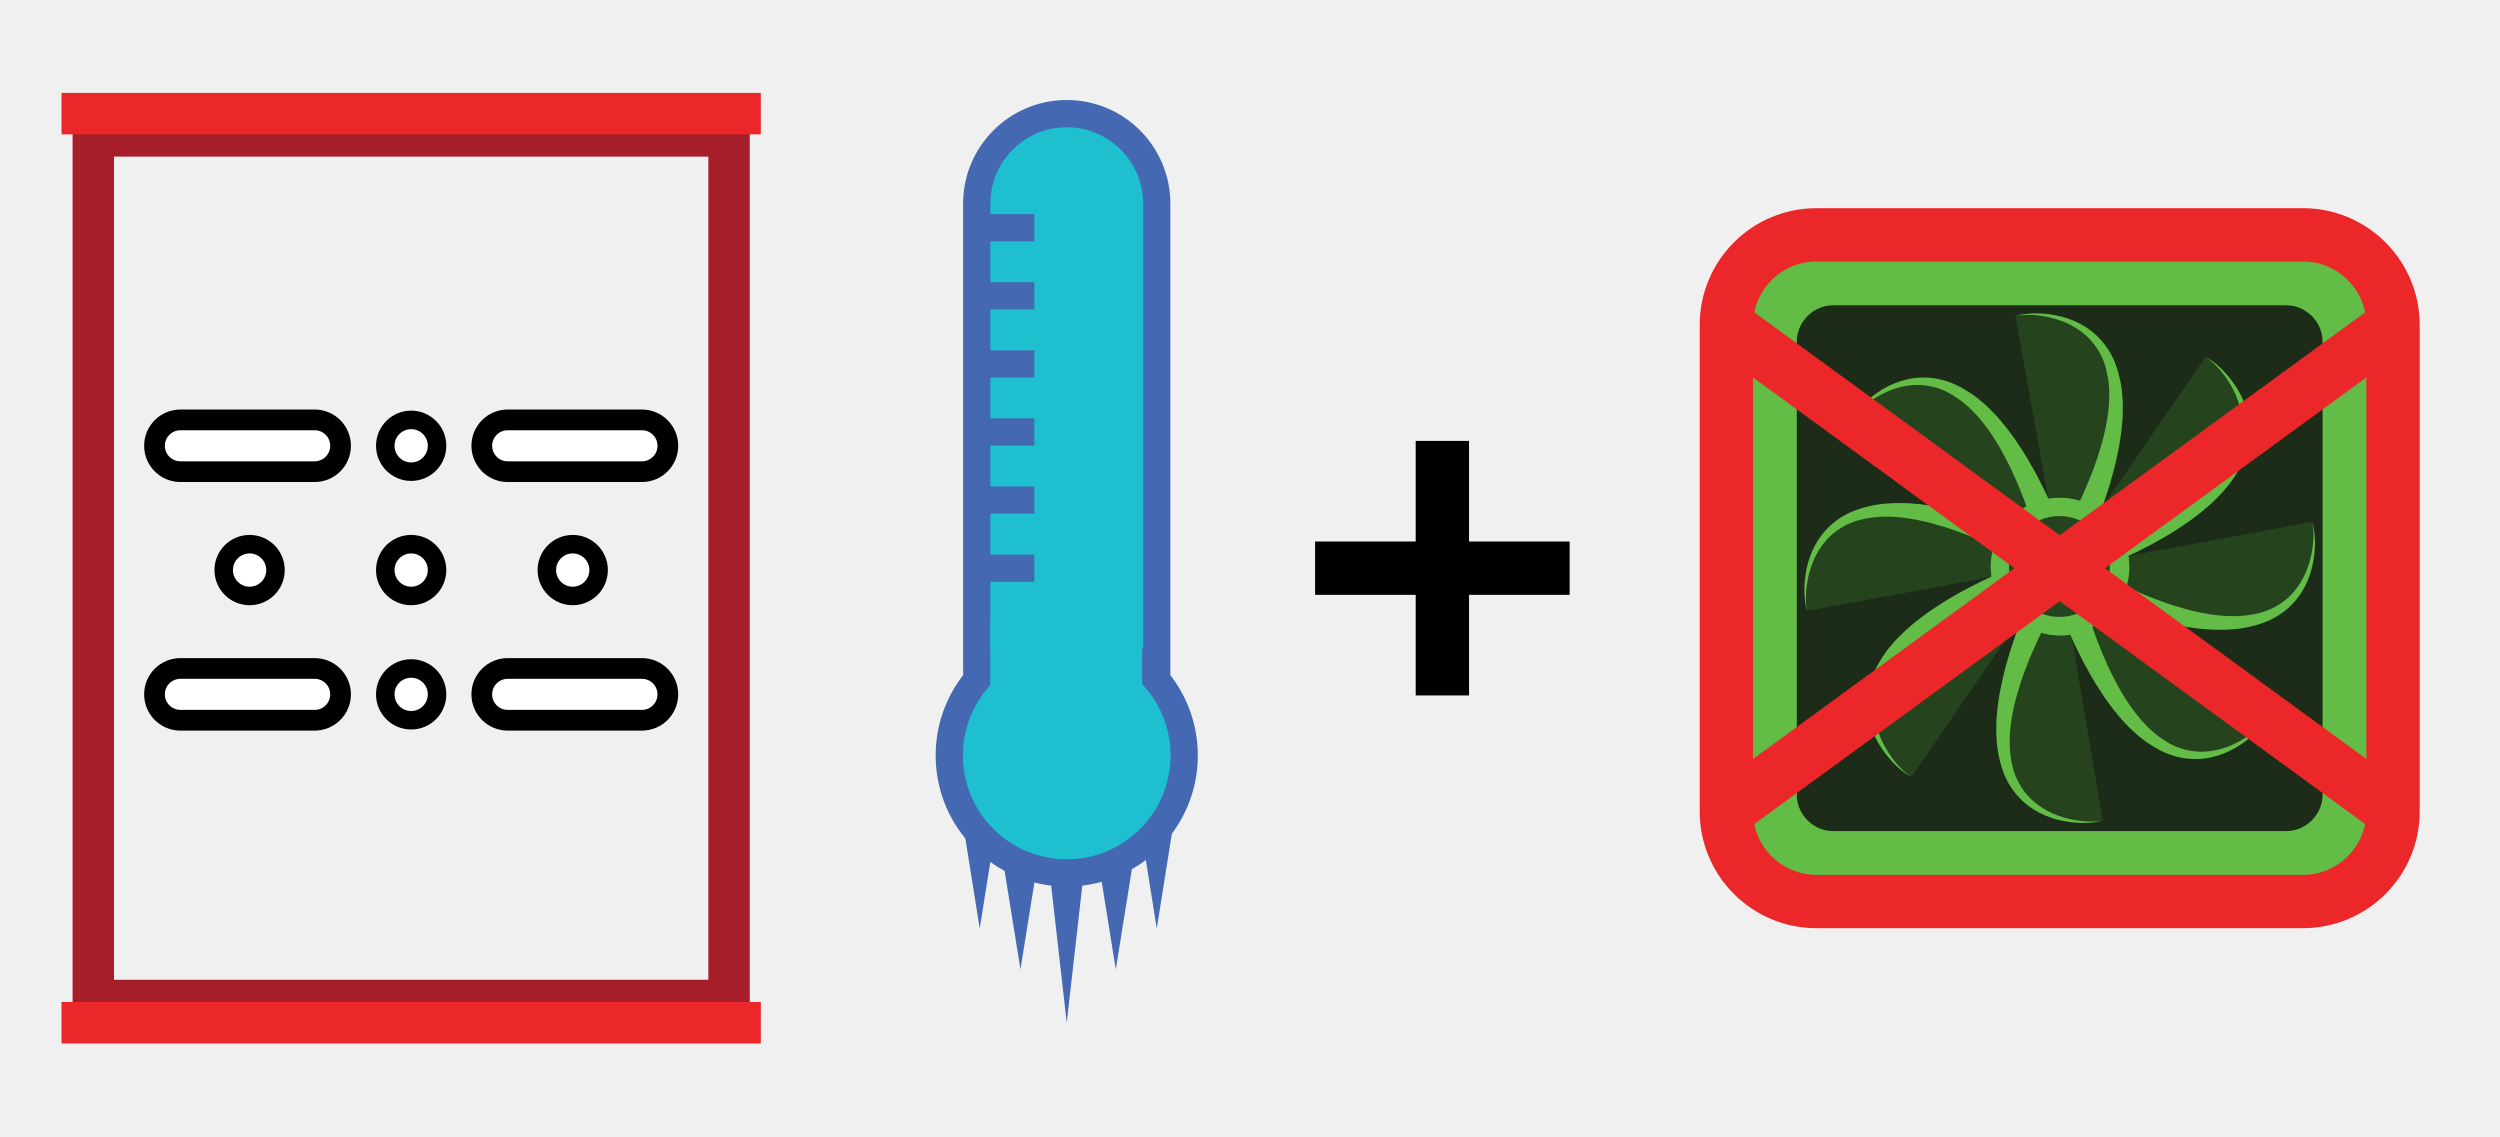
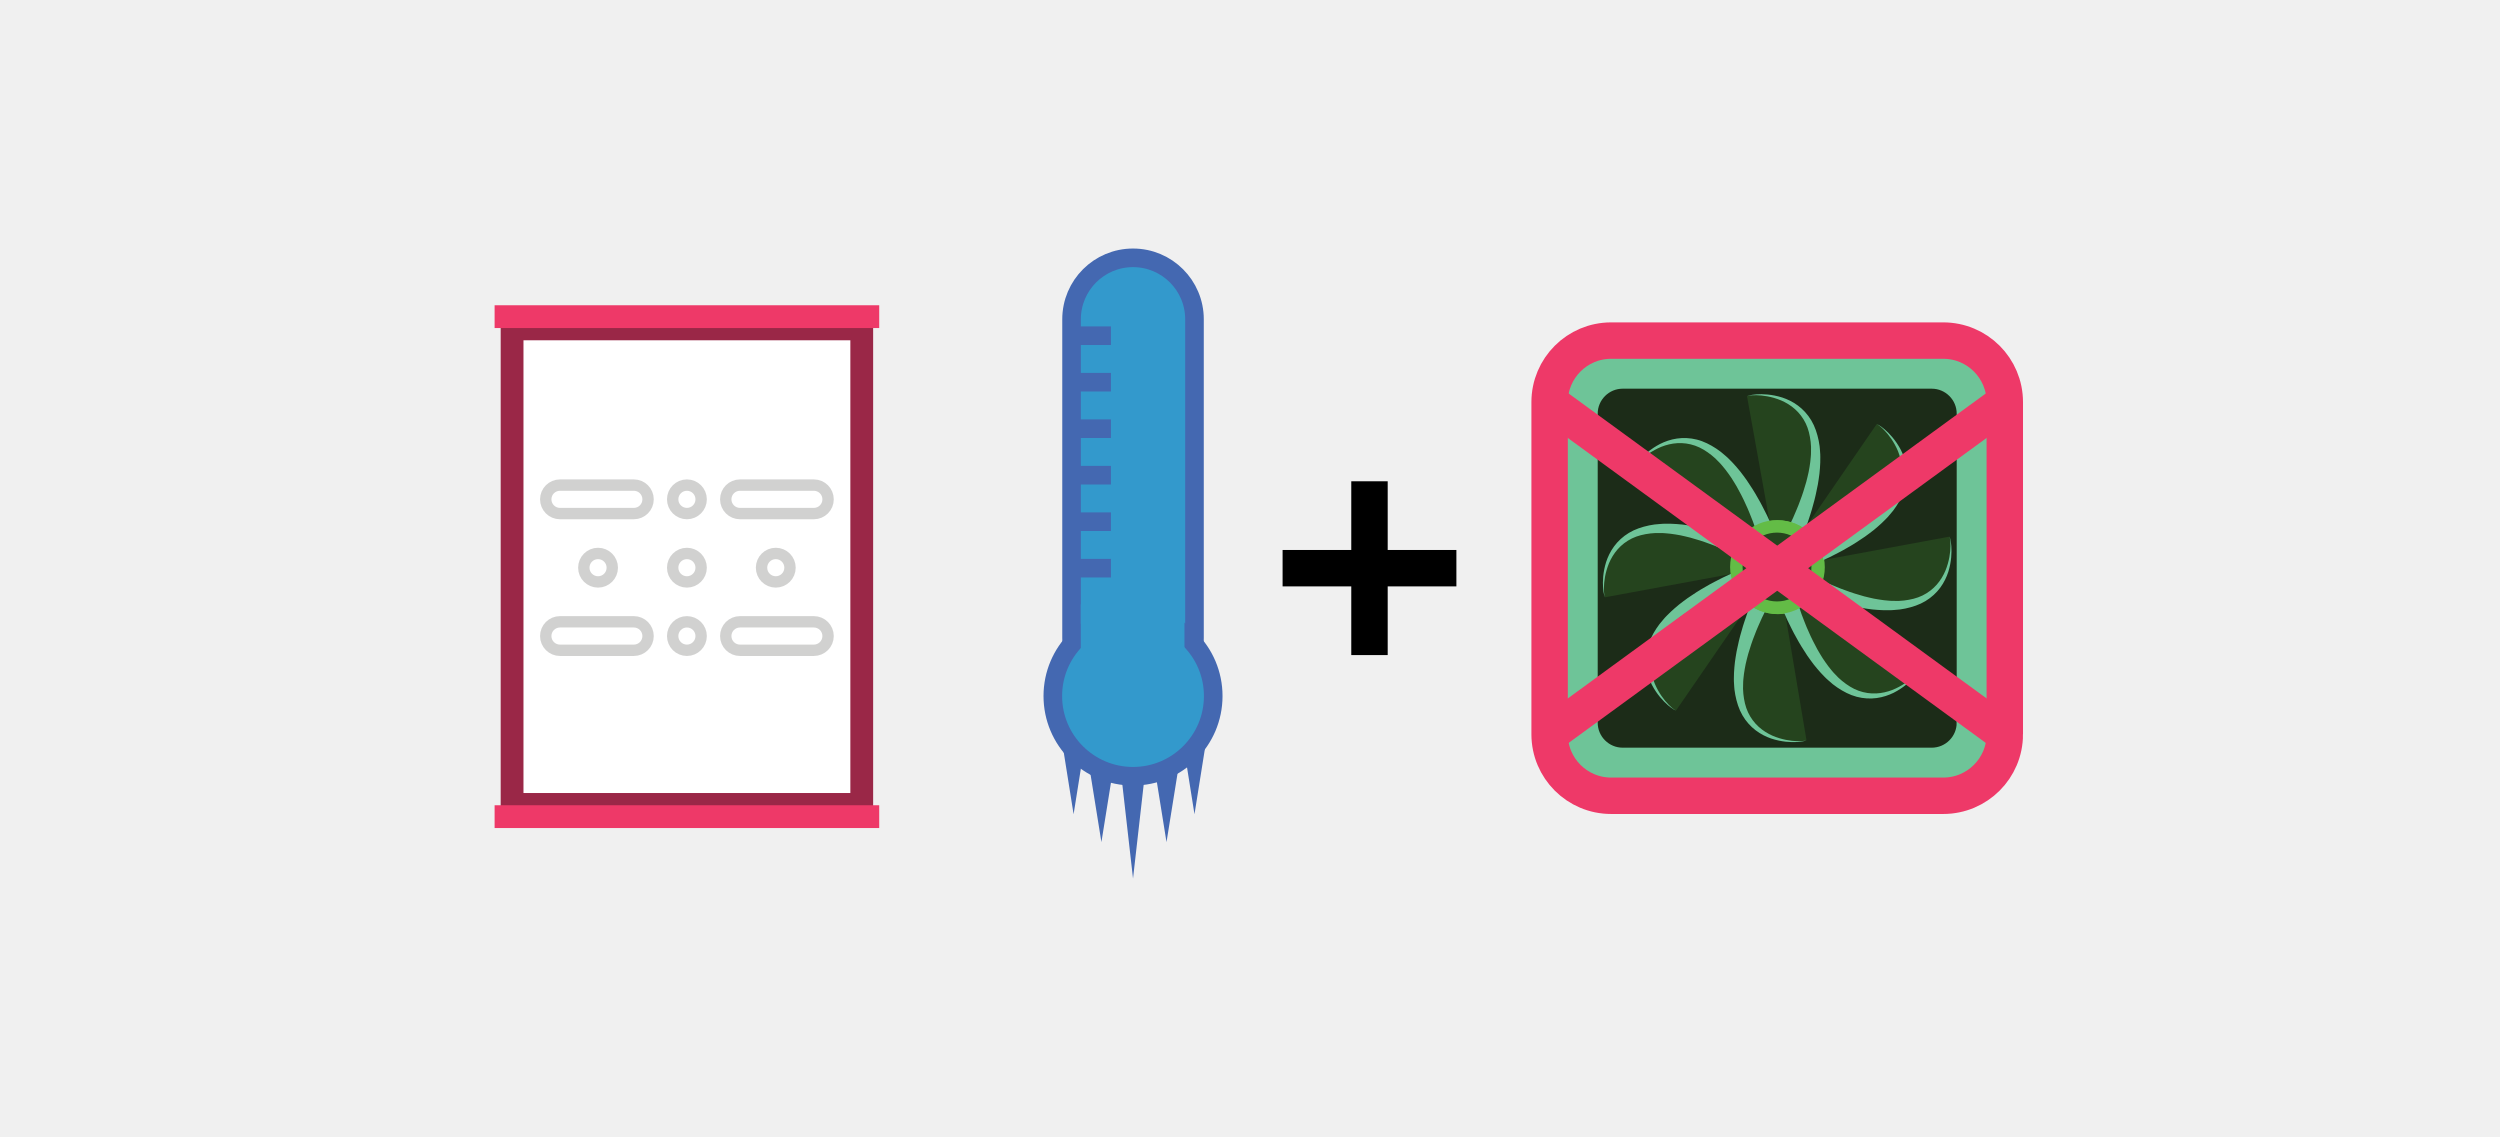
<svg xmlns="http://www.w3.org/2000/svg" version="1.1" id="Layer_1" x="0px" y="0px" width="550px" height="250px" viewBox="0 0 550 250" enable-background="new 0 0 550 250" xml:space="preserve">
  <g>
    <g>
+       <rect x="112.658" y="72.355" fill="#FFFFFF" stroke="#9A2747" stroke-width="5.013" stroke-miterlimit="10" width="76.926" height="104.617" />
+       <line fill="none" stroke="#EE3968" stroke-width="5.013" stroke-miterlimit="10" x1="108.813" y1="69.664" x2="193.428" y2="69.664" />
+       <line fill="none" stroke="#EE3968" stroke-width="5.013" stroke-miterlimit="10" x1="108.813" y1="179.663" x2="193.428" y2="179.663" />
+     </g>
+     <g>
+       <path fill="none" d="M176.299,131.776" />
+     </g>
+     <g>
+       <path fill="none" d="M128.228,131.776" />
+     </g>
+     <g>
+       <path fill="none" d="M141.22,139.931" />
+     </g>
+     <g>
+       <path fill="none" d="M161.021,139.931" />
+     </g>
+     <g>
      <g>
-         <rect x="20.526" y="29.894" fill="none" stroke="#A61E2A" stroke-width="9.114" stroke-miterlimit="10" width="139.866" height="190.212" />
-         <line fill="none" stroke="#EB272A" stroke-width="9.114" stroke-miterlimit="10" x1="13.534" y1="25" x2="167.379" y2="25" />
-         <line fill="none" stroke="#EB272A" stroke-width="9.114" stroke-miterlimit="10" x1="13.534" y1="225" x2="167.379" y2="225" />
+         <g>
+           <path fill="none" stroke="#D1D1D0" stroke-width="2.5" stroke-miterlimit="10" d="M141.221,109.853" />
+         </g>
+         <g>
+           <path fill="none" stroke="#D1D1D0" stroke-width="2.5" stroke-miterlimit="10" d="M161.021,109.853" />
+         </g>
+         <path fill="none" stroke="#D1D1D0" stroke-width="2.5" stroke-miterlimit="10" d="M142.577,109.853     c0,1.73-1.403,3.133-3.133,3.133h-16.248c-1.73,0-3.133-1.402-3.133-3.133l0,0c0-1.73,1.402-3.133,3.133-3.133h16.248     C141.174,106.72,142.577,108.122,142.577,109.853L142.577,109.853z" />
+         <path fill="none" stroke="#D1D1D0" stroke-width="2.5" stroke-miterlimit="10" d="M182.179,109.853     c0,1.73-1.402,3.133-3.133,3.133h-16.247c-1.731,0-3.134-1.402-3.134-3.133l0,0c0-1.73,1.402-3.133,3.134-3.133h16.247     C180.776,106.72,182.179,108.122,182.179,109.853L182.179,109.853z" />
+         <circle fill="none" stroke="#D1D1D0" stroke-width="2.5" stroke-miterlimit="10" cx="151.121" cy="109.853" r="3.133" />
      </g>
      <g>
-         <path fill="none" d="M136.236,137.933" />
+         <circle fill="none" stroke="#D1D1D0" stroke-width="2.5" stroke-miterlimit="10" cx="131.57" cy="124.892" r="3.133" />
+         <circle fill="none" stroke="#D1D1D0" stroke-width="2.5" stroke-miterlimit="10" cx="170.67" cy="124.892" r="3.133" />
+         <circle fill="none" stroke="#D1D1D0" stroke-width="2.5" stroke-miterlimit="10" cx="151.12" cy="124.892" r="3.133" />
      </g>
-       <g>
-         <path fill="none" d="M48.834,137.933" />
-       </g>
+       <path fill="none" stroke="#D1D1D0" stroke-width="2.5" stroke-miterlimit="10" d="M142.576,139.931    c0,1.729-1.403,3.133-3.133,3.133h-16.248c-1.73,0-3.133-1.404-3.133-3.133l0,0c0-1.73,1.402-3.133,3.133-3.133h16.248    C141.173,136.798,142.576,138.2,142.576,139.931L142.576,139.931z" />
+       <path fill="none" stroke="#D1D1D0" stroke-width="2.5" stroke-miterlimit="10" d="M182.178,139.931    c0,1.729-1.402,3.133-3.133,3.133h-16.247c-1.731,0-3.134-1.404-3.134-3.133l0,0c0-1.73,1.402-3.133,3.134-3.133h16.247    C180.775,136.798,182.178,138.2,182.178,139.931L182.178,139.931z" />
+       <circle fill="none" stroke="#D1D1D0" stroke-width="2.5" stroke-miterlimit="10" cx="151.12" cy="139.931" r="3.133" />
+     </g>
+   </g>
+   <g>
+     <path fill="#3399CC" stroke="#4468B1" stroke-width="4.092" stroke-miterlimit="10" d="M249.265,153.895   c-7.467,0-13.521-6.053-13.521-13.521V70.245c0-7.468,6.055-13.522,13.521-13.522l0,0c7.468,0,13.522,6.055,13.522,13.522v70.128   C262.787,147.842,256.732,153.895,249.265,153.895L249.265,153.895z" />
+     <circle fill="#3399CC" stroke="#4468B1" stroke-width="4.092" stroke-miterlimit="10" cx="249.265" cy="153.129" r="17.645" />
+     <g>
+       <line fill="none" stroke="#4468B1" stroke-width="4.092" stroke-miterlimit="10" x1="235.743" y1="125" x2="244.406" y2="125" />
+       <line fill="none" stroke="#4468B1" stroke-width="4.092" stroke-miterlimit="10" x1="235.743" y1="114.771" x2="244.406" y2="114.771" />
+       <line fill="none" stroke="#4468B1" stroke-width="4.092" stroke-miterlimit="10" x1="235.743" y1="104.542" x2="244.406" y2="104.542" />
+       <line fill="none" stroke="#4468B1" stroke-width="4.092" stroke-miterlimit="10" x1="235.743" y1="94.313" x2="244.406" y2="94.313" />
+       <line fill="none" stroke="#4468B1" stroke-width="4.092" stroke-miterlimit="10" x1="235.743" y1="84.083" x2="244.406" y2="84.083" />
+       <line fill="none" stroke="#4468B1" stroke-width="4.092" stroke-miterlimit="10" x1="235.743" y1="73.856" x2="244.406" y2="73.856" />
+     </g>
+     <rect x="237.776" y="132.928" fill="#3399CC" width="22.809" height="11.537" />
+     <g>
+       <polygon fill="#4468B1" points="251.822,170.775 249.265,193.277 246.708,170.775   " />
+     </g>
+     <g>
+       <polygon fill="#4468B1" points="265.124,164.461 262.787,179.129 260.45,164.461   " />
+     </g>
+     <g>
+       <polygon fill="#4468B1" points="238.529,164.461 236.192,179.129 233.855,164.461   " />
+     </g>
+     <g>
+       <polygon fill="#4468B1" points="244.868,169.35 242.311,185.266 239.753,169.35   " />
+     </g>
+     <g>
+       <polygon fill="#4468B1" points="259.189,169.35 256.632,185.266 254.075,169.35   " />
+     </g>
+   </g>
+   <g>
+     <g>
+       <path fill="#1C2C18" stroke="#6EC498" stroke-width="7.866" d="M434.407,158.985c0,5.213-4.225,9.439-9.438,9.439H357    c-5.212,0-9.439-4.227-9.439-9.439V91.016c0-5.211,4.228-9.439,9.439-9.439h67.97c5.213,0,9.438,4.228,9.438,9.439V158.985z" />
      <g>
        <g>
-           <path fill="none" d="M72.458,98.072" />
+           <g>
+             <path fill="#25441E" d="M391.088,125.05c39.927,21.105,38.823-5.112,37.786-6.985" />
+             <path fill="#6EC498" d="M392.083,123.089c0,0,0.677,0.382,1.861,1.052c0.59,0.324,1.316,0.764,2.13,1.184       c0.816,0.426,1.738,0.907,2.743,1.431c1.03,0.484,2.144,1.028,3.334,1.566c1.203,0.494,2.46,1.077,3.799,1.534       c1.327,0.514,2.725,0.934,4.151,1.337c0.718,0.164,1.441,0.366,2.172,0.508c0.732,0.11,1.471,0.284,2.209,0.349       c0.738,0.063,1.483,0.169,2.217,0.148c0.367-0.001,0.738,0.021,1.103,0.002l1.086-0.088c1.43-0.173,2.828-0.496,4.058-1.1       c1.227-0.6,2.291-1.426,3.13-2.381c0.842-0.953,1.463-2.021,1.909-3.063c0.864-2.108,1.102-4.06,1.12-5.403       c0.018-0.676-0.035-1.207-0.09-1.564c-0.054-0.36-0.141-0.537-0.141-0.537s0.103,0.169,0.188,0.527       c0.087,0.354,0.188,0.885,0.23,1.569c0.1,1.361,0.044,3.355-0.664,5.646c-0.371,1.135-0.928,2.335-1.758,3.464       c-0.825,1.128-1.935,2.165-3.264,2.966c-1.33,0.806-2.866,1.311-4.442,1.644l-1.196,0.204c-0.401,0.057-0.805,0.07-1.209,0.107       c-0.813,0.091-1.618,0.051-2.432,0.052c-0.813-0.001-1.608-0.111-2.413-0.164c-0.799-0.082-1.58-0.226-2.366-0.336       c-1.548-0.29-3.071-0.607-4.506-1.02c-1.458-0.36-2.81-0.846-4.118-1.254c-1.288-0.449-2.491-0.909-3.611-1.32       c-1.106-0.459-2.121-0.879-3.021-1.251c-0.904-0.372-1.626-0.728-2.255-1.004c-1.238-0.563-1.945-0.884-1.945-0.884       L392.083,123.089z" />
+           </g>
+           <g>
+             <path fill="#25441E" d="M391.055,124.968c-21.753,39.572,4.479,38.898,6.372,37.888" />
+             <path fill="#6EC498" d="M392.999,125.996c0,0-0.394,0.67-1.082,1.843c-0.334,0.584-0.785,1.304-1.219,2.11       c-0.439,0.81-0.935,1.724-1.476,2.72c-0.501,1.021-1.063,2.126-1.621,3.308c-0.514,1.194-1.116,2.442-1.596,3.773       c-0.535,1.318-0.978,2.708-1.403,4.129c-0.177,0.715-0.391,1.435-0.543,2.163c-0.123,0.729-0.309,1.465-0.385,2.203       c-0.075,0.736-0.193,1.479-0.186,2.214c-0.004,0.366-0.033,0.738-0.02,1.102l0.07,1.088c0.15,1.432,0.451,2.835,1.035,4.074       c0.58,1.235,1.389,2.313,2.33,3.167c0.94,0.857,1.997,1.494,3.033,1.958c2.094,0.897,4.042,1.166,5.384,1.206       c0.676,0.028,1.207-0.017,1.565-0.065c0.36-0.048,0.539-0.132,0.539-0.132s-0.171,0.1-0.529,0.181       c-0.356,0.081-0.889,0.174-1.572,0.205c-1.362,0.078-3.356-0.01-5.636-0.754c-1.129-0.39-2.32-0.965-3.435-1.813       c-1.115-0.843-2.135-1.97-2.914-3.311c-0.784-1.343-1.265-2.887-1.572-4.469l-0.185-1.199       c-0.051-0.402-0.058-0.806-0.088-1.211c-0.077-0.813-0.024-1.618-0.013-2.432c0.015-0.813,0.138-1.605,0.204-2.41       c0.095-0.798,0.251-1.576,0.374-2.359c0.315-1.544,0.657-3.062,1.093-4.489c0.384-1.452,0.891-2.796,1.32-4.098       c0.471-1.28,0.95-2.476,1.38-3.589c0.477-1.099,0.913-2.106,1.3-2.999c0.387-0.898,0.754-1.614,1.041-2.238       c0.582-1.229,0.915-1.931,0.915-1.931L392.999,125.996z" />
+           </g>
+           <g>
+             <path fill="#25441E" d="M390.879,124.421c-39.926-21.106-38.823,5.112-37.783,6.985" />
+             <path fill="#6EC498" d="M389.884,126.382c0,0-0.677-0.382-1.861-1.052c-0.59-0.324-1.315-0.764-2.13-1.184       c-0.816-0.426-1.738-0.907-2.743-1.432c-1.029-0.484-2.144-1.028-3.334-1.566c-1.203-0.494-2.46-1.077-3.799-1.534       c-1.327-0.513-2.724-0.934-4.151-1.336c-0.718-0.165-1.44-0.367-2.172-0.508c-0.731-0.111-1.47-0.284-2.209-0.349       c-0.737-0.063-1.482-0.169-2.217-0.149c-0.366,0.001-0.738-0.021-1.103-0.002l-1.086,0.088c-1.429,0.173-2.827,0.496-4.057,1.1       c-1.227,0.6-2.291,1.426-3.13,2.381c-0.842,0.953-1.463,2.021-1.909,3.063c-0.863,2.108-1.102,4.061-1.119,5.403       c-0.018,0.676,0.036,1.206,0.091,1.563c0.054,0.36,0.141,0.537,0.141,0.537s-0.103-0.169-0.189-0.526       c-0.087-0.354-0.188-0.886-0.23-1.569c-0.101-1.36-0.045-3.355,0.663-5.646c0.371-1.135,0.928-2.335,1.758-3.463       c0.824-1.128,1.935-2.166,3.263-2.967c1.331-0.805,2.866-1.31,4.443-1.644l1.196-0.204c0.401-0.057,0.804-0.071,1.209-0.107       c0.813-0.091,1.618-0.051,2.431-0.052c0.813,0.001,1.608,0.112,2.414,0.165c0.799,0.082,1.579,0.225,2.365,0.336       c1.548,0.29,3.072,0.607,4.506,1.02c1.458,0.36,2.81,0.845,4.118,1.253c1.289,0.449,2.491,0.91,3.611,1.321       c1.106,0.458,2.121,0.878,3.021,1.25c0.904,0.373,1.626,0.728,2.255,1.004c1.238,0.562,1.945,0.883,1.945,0.883       L389.884,126.382z" />
+           </g>
+           <g>
+             <path fill="#25441E" d="M391.151,124.985c21.295-39.821-4.928-38.845-6.809-37.816" />
+             <path fill="#6EC498" d="M389.195,123.98c0,0,0.386-0.675,1.061-1.855c0.327-0.588,0.771-1.313,1.194-2.125       c0.43-0.815,0.915-1.734,1.444-2.737c0.489-1.027,1.039-2.138,1.582-3.326c0.5-1.2,1.089-2.455,1.553-3.792       c0.52-1.324,0.946-2.719,1.355-4.145c0.169-0.716,0.374-1.439,0.519-2.169c0.114-0.731,0.291-1.469,0.358-2.207       c0.066-0.738,0.177-1.482,0.16-2.216c0-0.367,0.024-0.739,0.007-1.103l-0.083-1.086c-0.167-1.43-0.483-2.83-1.081-4.062       c-0.595-1.229-1.416-2.298-2.367-3.141c-0.949-0.847-2.014-1.472-3.055-1.923c-2.104-0.874-4.056-1.121-5.397-1.145       c-0.676-0.021-1.207,0.029-1.564,0.083c-0.36,0.052-0.538,0.138-0.538,0.138s0.17-0.102,0.527-0.186       c0.355-0.085,0.887-0.184,1.57-0.223c1.361-0.094,3.355-0.028,5.644,0.69c1.133,0.376,2.331,0.938,3.455,1.774       c1.125,0.83,2.157,1.944,2.952,3.276c0.799,1.334,1.297,2.872,1.623,4.45l0.198,1.198c0.056,0.401,0.067,0.804,0.102,1.209       c0.088,0.813,0.044,1.619,0.041,2.432c-0.004,0.813-0.119,1.607-0.176,2.413c-0.086,0.798-0.232,1.578-0.347,2.363       c-0.298,1.547-0.622,3.069-1.041,4.502c-0.367,1.456-0.858,2.805-1.272,4.112c-0.456,1.286-0.922,2.486-1.339,3.604       c-0.464,1.104-0.889,2.117-1.266,3.014c-0.376,0.903-0.734,1.623-1.015,2.25c-0.567,1.236-0.893,1.942-0.893,1.942       L389.195,123.98z" />
+           </g>
+           <circle fill="#25441E" stroke="#63BC46" stroke-width="2.749" cx="391.135" cy="124.792" r="8.947" />
        </g>
        <g>
-           <path fill="none" d="M108.459,98.072" />
+           <g>
+             <path fill="#25441E" d="M391.093,124.963c43.155-13.308,23.837-31.067,21.778-31.658" />
+             <path fill="#6EC498" d="M390.41,122.872c0,0,0.749-0.208,2.06-0.572c0.646-0.188,1.471-0.391,2.344-0.669       c0.879-0.276,1.87-0.588,2.951-0.928c1.071-0.386,2.243-0.788,3.466-1.25c1.199-0.501,2.5-0.978,3.771-1.601       c1.301-0.575,2.586-1.266,3.88-1.991c0.624-0.391,1.278-0.759,1.896-1.177c0.596-0.439,1.24-0.838,1.808-1.315       c0.566-0.478,1.169-0.929,1.674-1.462c0.259-0.26,0.537-0.507,0.78-0.778l0.706-0.83c0.888-1.133,1.648-2.351,2.091-3.646       c0.443-1.292,0.612-2.628,0.529-3.896c-0.078-1.27-0.395-2.463-0.815-3.517c-0.881-2.102-2.093-3.65-3.029-4.612       c-0.465-0.49-0.878-0.828-1.17-1.042c-0.292-0.216-0.479-0.28-0.479-0.28s0.192,0.047,0.506,0.239       c0.313,0.189,0.759,0.493,1.272,0.947c1.033,0.891,2.404,2.342,3.523,4.462c0.54,1.065,0.995,2.308,1.206,3.692       c0.215,1.381,0.163,2.9-0.21,4.405c-0.371,1.511-1.101,2.954-1.979,4.304l-0.701,0.991c-0.244,0.324-0.519,0.618-0.779,0.93       c-0.511,0.64-1.108,1.181-1.683,1.756c-0.575,0.575-1.216,1.058-1.822,1.59c-0.623,0.507-1.276,0.958-1.91,1.435       c-1.3,0.89-2.602,1.743-3.907,2.465c-1.286,0.776-2.585,1.389-3.799,2.026c-1.229,0.593-2.404,1.118-3.487,1.619       c-1.106,0.458-2.121,0.879-3.02,1.251c-0.903,0.376-1.665,0.635-2.305,0.884c-1.273,0.479-2.001,0.752-2.001,0.752       L390.41,122.872z" />
+           </g>
+           <g>
+             <path fill="#25441E" d="M391.011,124.925c12.602,43.368,30.675,24.339,31.297,22.288" />
+             <path fill="#6EC498" d="M393.112,124.277c0,0,0.195,0.752,0.538,2.069c0.177,0.649,0.366,1.477,0.631,2.354       c0.262,0.884,0.557,1.88,0.879,2.967c0.368,1.077,0.752,2.256,1.193,3.485c0.481,1.208,0.938,2.517,1.54,3.797       c0.554,1.311,1.224,2.606,1.927,3.912c0.381,0.63,0.738,1.29,1.146,1.914c0.43,0.603,0.818,1.254,1.286,1.829       c0.468,0.574,0.909,1.184,1.435,1.696c0.256,0.264,0.498,0.546,0.766,0.794l0.818,0.719c1.118,0.906,2.323,1.687,3.612,2.15       c1.284,0.464,2.617,0.654,3.888,0.592c1.271-0.059,2.469-0.354,3.529-0.76c2.114-0.846,3.683-2.033,4.659-2.954       c0.498-0.457,0.842-0.865,1.061-1.153c0.221-0.289,0.288-0.475,0.288-0.475s-0.05,0.191-0.247,0.502       c-0.193,0.31-0.505,0.752-0.966,1.258c-0.908,1.019-2.38,2.366-4.518,3.451c-1.074,0.523-2.323,0.958-3.712,1.146       c-1.384,0.192-2.901,0.117-4.401-0.28c-1.504-0.396-2.935-1.147-4.271-2.049l-0.979-0.718       c-0.319-0.249-0.609-0.528-0.917-0.794c-0.631-0.521-1.163-1.127-1.729-1.711c-0.565-0.585-1.038-1.233-1.562-1.849       c-0.496-0.631-0.937-1.292-1.403-1.933c-0.868-1.314-1.7-2.63-2.401-3.948c-0.755-1.298-1.347-2.605-1.964-3.83       c-0.573-1.238-1.078-2.423-1.562-3.514c-0.44-1.114-0.845-2.135-1.202-3.04c-0.361-0.909-0.608-1.675-0.847-2.318       c-0.457-1.281-0.719-2.013-0.719-2.013L393.112,124.277z" />
+           </g>
+           <g>
+             <path fill="#25441E" d="M390.502,124.664c-43.157,13.307-23.839,31.067-21.78,31.658" />
+             <path fill="#6EC498" d="M391.185,126.754c0,0-0.749,0.208-2.06,0.572c-0.646,0.188-1.471,0.391-2.344,0.669       c-0.879,0.276-1.87,0.588-2.952,0.928c-1.07,0.386-2.242,0.788-3.465,1.25c-1.2,0.501-2.501,0.978-3.771,1.601       c-1.301,0.575-2.586,1.267-3.88,1.99c-0.624,0.391-1.278,0.76-1.896,1.177c-0.596,0.439-1.24,0.839-1.808,1.315       c-0.566,0.478-1.17,0.929-1.674,1.462c-0.259,0.261-0.537,0.508-0.78,0.778l-0.706,0.83c-0.888,1.134-1.649,2.351-2.092,3.646       c-0.443,1.292-0.612,2.629-0.529,3.896c0.078,1.271,0.395,2.464,0.815,3.518c0.88,2.101,2.093,3.649,3.029,4.611       c0.465,0.491,0.878,0.829,1.169,1.043c0.293,0.216,0.479,0.28,0.479,0.28s-0.192-0.048-0.506-0.239       c-0.313-0.188-0.759-0.493-1.272-0.946c-1.033-0.892-2.404-2.342-3.523-4.462c-0.54-1.065-0.995-2.308-1.206-3.692       c-0.214-1.381-0.163-2.899,0.21-4.405c0.372-1.511,1.101-2.953,1.979-4.304l0.702-0.99c0.244-0.324,0.519-0.618,0.779-0.931       c0.511-0.64,1.108-1.181,1.683-1.756c0.575-0.574,1.216-1.059,1.822-1.591c0.623-0.506,1.276-0.957,1.91-1.435       c1.301-0.89,2.603-1.743,3.908-2.466c1.286-0.776,2.584-1.389,3.798-2.025c1.229-0.594,2.405-1.118,3.488-1.619       c1.106-0.458,2.121-0.878,3.02-1.251c0.903-0.376,1.665-0.636,2.305-0.884c1.273-0.479,2.001-0.752,2.001-0.752       L391.185,126.754z" />
+           </g>
+           <g>
+             <path fill="#25441E" d="M391.092,124.871c-13.099-43.214-30.951-23.982-31.555-21.925" />
+             <path fill="#6EC498" d="M388.998,125.543c0,0-0.204-0.75-0.563-2.063c-0.184-0.647-0.383-1.473-0.657-2.347       c-0.272-0.88-0.579-1.873-0.913-2.956c-0.381-1.072-0.778-2.247-1.233-3.471c-0.496-1.202-0.966-2.505-1.583-3.778       c-0.569-1.304-1.254-2.592-1.973-3.89c-0.388-0.625-0.753-1.281-1.168-1.9c-0.436-0.598-0.832-1.244-1.307-1.814       c-0.475-0.569-0.923-1.173-1.454-1.68c-0.259-0.26-0.505-0.54-0.774-0.785l-0.827-0.709c-1.129-0.893-2.343-1.659-3.637-2.107       c-1.29-0.449-2.625-0.624-3.895-0.547c-1.27,0.073-2.465,0.383-3.521,0.8c-2.104,0.87-3.659,2.075-4.626,3.006       c-0.492,0.463-0.832,0.874-1.048,1.165c-0.218,0.292-0.283,0.478-0.283,0.478s0.049-0.192,0.241-0.504       c0.191-0.312,0.497-0.757,0.953-1.268c0.896-1.028,2.354-2.393,4.479-3.502c1.068-0.535,2.313-0.984,3.697-1.188       c1.383-0.208,2.9-0.151,4.404,0.229c1.509,0.378,2.948,1.113,4.295,1.999l0.987,0.707c0.323,0.245,0.615,0.521,0.927,0.783       c0.637,0.514,1.176,1.113,1.748,1.69c0.572,0.578,1.053,1.221,1.582,1.83c0.504,0.625,0.952,1.281,1.426,1.917       c0.884,1.304,1.73,2.61,2.447,3.919c0.771,1.29,1.377,2.591,2.008,3.808c0.588,1.231,1.106,2.41,1.603,3.495       c0.453,1.109,0.868,2.125,1.236,3.026c0.372,0.905,0.628,1.667,0.873,2.309c0.473,1.275,0.742,2.004,0.742,2.004       L388.998,125.543z" />
+           </g>
+           <circle fill="#25441E" stroke="#63BC46" stroke-width="2.749" cx="390.943" cy="124.745" r="8.947" />
        </g>
-         <path fill="#FFFFFF" stroke="#000000" stroke-width="4.557" stroke-miterlimit="10" d="M74.924,98.072     c0,3.146-2.552,5.696-5.696,5.696H39.687c-3.147,0-5.696-2.55-5.696-5.696l0,0c0-3.146,2.549-5.696,5.696-5.696h29.542     C72.373,92.376,74.924,94.926,74.924,98.072L74.924,98.072z" />
-         <path fill="#FFFFFF" stroke="#000000" stroke-width="4.557" stroke-miterlimit="10" d="M146.927,98.072     c0,3.146-2.55,5.696-5.696,5.696h-29.54c-3.148,0-5.698-2.55-5.698-5.696l0,0c0-3.146,2.55-5.696,5.698-5.696h29.54     C144.377,92.376,146.927,94.926,146.927,98.072L146.927,98.072z" />
-         <circle fill="#FFFFFF" stroke="#000000" stroke-width="4.069" stroke-miterlimit="10" cx="90.458" cy="98.072" r="5.696" />
-       </g>
-       <g>
-         <circle fill="#FFFFFF" stroke="#000000" stroke-width="4.069" stroke-miterlimit="10" cx="54.912" cy="125.415" r="5.696" />
-         <circle fill="#FFFFFF" stroke="#000000" stroke-width="4.069" stroke-miterlimit="10" cx="126.002" cy="125.415" r="5.696" />
-         <circle fill="#FFFFFF" stroke="#000000" stroke-width="4.069" stroke-miterlimit="10" cx="90.457" cy="125.415" r="5.696" />
-       </g>
-       <g>
-         <path fill="none" d="M72.457,152.759" />
-       </g>
-       <g>
-         <path fill="none" d="M108.458,152.759" />
-       </g>
-       <path fill="#FFFFFF" stroke="#000000" stroke-width="4.557" stroke-miterlimit="10" d="M74.922,152.759    c0,3.144-2.551,5.695-5.696,5.695H39.685c-3.147,0-5.697-2.552-5.697-5.695l0,0c0-3.147,2.55-5.698,5.697-5.698h29.541    C72.371,147.061,74.922,149.611,74.922,152.759L74.922,152.759z" />
-       <path fill="#FFFFFF" stroke="#000000" stroke-width="4.557" stroke-miterlimit="10" d="M146.925,152.759    c0,3.144-2.549,5.695-5.696,5.695h-29.54c-3.149,0-5.698-2.552-5.698-5.695l0,0c0-3.147,2.549-5.698,5.698-5.698h29.54    C144.376,147.061,146.925,149.611,146.925,152.759L146.925,152.759z" />
-       <circle fill="#FFFFFF" stroke="#000000" stroke-width="4.069" stroke-miterlimit="10" cx="90.457" cy="152.759" r="5.696" />
-     </g>
-     <g>
-       <path fill="#1EBFCE" stroke="#4468B1" stroke-width="5.992" stroke-miterlimit="10" d="M234.682,167.319    c-10.935,0-19.805-8.865-19.805-19.803V44.805c0-10.938,8.87-19.805,19.805-19.805l0,0c10.938,0,19.806,8.867,19.806,19.805    v102.712C254.488,158.454,245.62,167.319,234.682,167.319L234.682,167.319z" />
-       <path fill="#1EBFCE" stroke="#4468B1" stroke-width="5.992" stroke-miterlimit="10" d="M260.523,166.198    c0,14.274-11.566,25.845-25.841,25.845c-14.271,0-25.841-11.57-25.841-25.845c0-14.275,11.569-25.844,25.841-25.844    C248.958,140.354,260.523,151.923,260.523,166.198z" />
-       <g>
-         <line fill="none" stroke="#4468B1" stroke-width="5.992" stroke-miterlimit="10" x1="214.877" y1="125" x2="227.566" y2="125" />
-         <line fill="none" stroke="#4468B1" stroke-width="5.992" stroke-miterlimit="10" x1="214.877" y1="110.02" x2="227.566" y2="110.02" />
-         <line fill="none" stroke="#4468B1" stroke-width="5.992" stroke-miterlimit="10" x1="214.877" y1="95.038" x2="227.566" y2="95.038" />
-         <line fill="none" stroke="#4468B1" stroke-width="5.992" stroke-miterlimit="10" x1="214.877" y1="80.056" x2="227.566" y2="80.056" />
-         <line fill="none" stroke="#4468B1" stroke-width="5.992" stroke-miterlimit="10" x1="214.877" y1="65.073" x2="227.566" y2="65.073" />
-         <line fill="none" stroke="#4468B1" stroke-width="5.992" stroke-miterlimit="10" x1="214.877" y1="50.094" x2="227.566" y2="50.094" />
-       </g>
-       <rect x="217.858" y="136.61" fill="#1EBFCE" width="33.405" height="16.898" />
-       <g>
-         <polygon fill="#4468B1" points="238.427,192.043 234.682,225 230.937,192.043    " />
-       </g>
-       <g>
-         <polygon fill="#4468B1" points="257.91,182.795 254.488,204.277 251.065,182.795    " />
-       </g>
-       <g>
-         <polygon fill="#4468B1" points="218.96,182.795 215.538,204.277 212.115,182.795    " />
-       </g>
-       <g>
-         <polygon fill="#4468B1" points="228.244,189.956 224.499,213.265 220.753,189.956    " />
-       </g>
-       <g>
-         <polygon fill="#4468B1" points="249.218,189.956 245.473,213.265 241.728,189.956    " />
      </g>
    </g>
    <g>
-       <g>
-         <path fill="#1C2C18" stroke="#63BC46" stroke-width="11.521" d="M516.729,174.774c0,7.635-6.186,13.827-13.82,13.827h-99.549     c-7.637,0-13.826-6.192-13.826-13.827V75.227c0-7.632,6.189-13.824,13.826-13.824h99.549c7.635,0,13.82,6.191,13.82,13.824     V174.774z" />
-         <g>
-           <g>
-             <g>
-               <path fill="#25441E" d="M453.283,125.073c58.479,30.912,56.861-7.486,55.342-10.231" />
-               <path fill="#63BC46" d="M454.741,122.201c0,0,0.991,0.56,2.726,1.541c0.863,0.475,1.928,1.119,3.12,1.734        c1.195,0.624,2.545,1.328,4.018,2.096c1.508,0.71,3.139,1.507,4.883,2.295c1.762,0.723,3.603,1.577,5.563,2.247        c1.943,0.752,3.99,1.367,6.081,1.957c1.051,0.241,2.11,0.537,3.181,0.744c1.072,0.162,2.153,0.416,3.235,0.51        c1.081,0.093,2.172,0.249,3.246,0.219c0.538-0.001,1.082,0.031,1.615,0.003c0.532-0.043,1.063-0.086,1.591-0.129        c2.093-0.254,4.142-0.726,5.942-1.61c1.797-0.879,3.355-2.088,4.584-3.487c1.233-1.396,2.143-2.959,2.797-4.487        c1.265-3.088,1.613-5.947,1.64-7.913c0.025-0.99-0.052-1.767-0.133-2.291c-0.049-0.26-0.082-0.463-0.138-0.589        c-0.044-0.13-0.067-0.198-0.067-0.198s0.029,0.065,0.085,0.191c0.067,0.124,0.118,0.322,0.191,0.581        c0.128,0.52,0.275,1.297,0.338,2.298c0.07,1,0.095,2.225-0.045,3.623c-0.135,1.397-0.397,2.976-0.927,4.647        c-0.545,1.662-1.359,3.42-2.575,5.072c-1.208,1.652-2.834,3.172-4.779,4.345c-1.949,1.181-4.198,1.919-6.508,2.407        c-0.582,0.1-1.166,0.199-1.752,0.299c-0.588,0.083-1.178,0.104-1.771,0.157c-1.191,0.133-2.37,0.074-3.562,0.076        c-1.19-0.002-2.354-0.164-3.535-0.241c-1.169-0.12-2.313-0.33-3.464-0.491c-2.268-0.426-4.499-0.891-6.601-1.494        c-2.135-0.527-4.114-1.237-6.031-1.835c-1.887-0.658-3.648-1.333-5.288-1.936c-1.621-0.671-3.107-1.286-4.424-1.832        c-1.325-0.545-2.382-1.065-3.303-1.471c-1.814-0.823-2.851-1.293-2.851-1.293L454.741,122.201z" />
-             </g>
-             <g>
-               <path fill="#25441E" d="M453.234,124.954c-31.859,57.956,6.559,56.969,9.332,55.492" />
-               <path fill="#63BC46" d="M456.082,126.458c0,0-0.576,0.982-1.585,2.7c-0.489,0.855-1.149,1.909-1.785,3.091        c-0.644,1.186-1.369,2.523-2.161,3.982c-0.733,1.496-1.558,3.114-2.373,4.845c-0.753,1.75-1.636,3.576-2.338,5.526        c-0.783,1.931-1.432,3.967-2.056,6.047c-0.259,1.047-0.571,2.101-0.796,3.169c-0.18,1.068-0.451,2.146-0.563,3.226        c-0.11,1.079-0.284,2.168-0.271,3.242c-0.007,0.538-0.049,1.081-0.028,1.615c0.034,0.532,0.068,1.063,0.103,1.592        c0.221,2.097,0.66,4.152,1.516,5.967c0.85,1.811,2.034,3.389,3.413,4.639c1.377,1.256,2.925,2.189,4.441,2.868        c3.066,1.314,5.92,1.709,7.886,1.767c0.989,0.042,1.768-0.023,2.292-0.095c0.262-0.046,0.464-0.075,0.591-0.129        c0.132-0.042,0.199-0.064,0.199-0.064s-0.065,0.028-0.192,0.082c-0.124,0.065-0.323,0.113-0.583,0.182        c-0.521,0.12-1.302,0.255-2.303,0.301c-1.001,0.055-2.227,0.06-3.622-0.103c-1.395-0.158-2.969-0.444-4.632-1.002        c-1.653-0.57-3.397-1.414-5.03-2.655c-1.633-1.234-3.126-2.884-4.268-4.848c-1.148-1.968-1.852-4.229-2.303-6.545        c-0.09-0.584-0.18-1.17-0.271-1.758c-0.073-0.589-0.084-1.179-0.128-1.772c-0.114-1.192-0.037-2.371-0.019-3.562        c0.021-1.19,0.202-2.352,0.298-3.53c0.139-1.168,0.367-2.308,0.548-3.456c0.462-2.26,0.963-4.483,1.602-6.574        c0.562-2.127,1.304-4.094,1.934-6.001c0.688-1.876,1.391-3.625,2.021-5.256c0.697-1.609,1.337-3.085,1.904-4.393        c0.566-1.316,1.104-2.364,1.524-3.278c0.853-1.8,1.34-2.829,1.34-2.829L456.082,126.458z" />
-             </g>
-             <g>
-               <path fill="#25441E" d="M452.979,124.152c-58.477-30.913-56.861,7.485-55.34,10.229" />
-               <path fill="#63BC46" d="M451.521,127.024c0,0-0.991-0.561-2.726-1.541c-0.863-0.475-1.928-1.119-3.119-1.734        c-1.196-0.624-2.546-1.328-4.019-2.096c-1.508-0.709-3.139-1.507-4.883-2.294c-1.762-0.724-3.603-1.577-5.563-2.247        c-1.943-0.752-3.989-1.367-6.08-1.958c-1.051-0.241-2.11-0.537-3.181-0.744c-1.072-0.162-2.153-0.416-3.235-0.51        c-1.081-0.092-2.173-0.249-3.246-0.219c-0.538,0.002-1.082-0.031-1.615-0.003c-0.532,0.043-1.063,0.086-1.591,0.129        c-2.093,0.254-4.142,0.726-5.942,1.61c-1.797,0.879-3.355,2.088-4.584,3.487c-1.233,1.396-2.143,2.959-2.797,4.487        c-1.265,3.088-1.612,5.946-1.639,7.913c-0.026,0.989,0.052,1.767,0.132,2.291c0.05,0.26,0.083,0.462,0.138,0.588        c0.045,0.131,0.068,0.198,0.068,0.198s-0.029-0.065-0.085-0.19c-0.067-0.124-0.118-0.322-0.191-0.581        c-0.128-0.52-0.276-1.297-0.339-2.298c-0.07-0.999-0.095-2.225,0.045-3.623c0.135-1.396,0.397-2.976,0.928-4.647        c0.544-1.663,1.358-3.42,2.574-5.072c1.208-1.653,2.834-3.172,4.779-4.345c1.949-1.18,4.199-1.918,6.508-2.407        c0.582-0.099,1.166-0.199,1.752-0.298c0.588-0.083,1.178-0.103,1.771-0.157c1.19-0.134,2.37-0.075,3.562-0.077        c1.19,0.001,2.354,0.164,3.534,0.241c1.17,0.121,2.313,0.33,3.465,0.492c2.268,0.425,4.499,0.89,6.6,1.494        c2.136,0.527,4.115,1.237,6.032,1.835c1.887,0.658,3.647,1.332,5.288,1.935c1.621,0.671,3.106,1.287,4.424,1.832        c1.324,0.545,2.382,1.065,3.302,1.471c1.814,0.823,2.851,1.294,2.851,1.294L451.521,127.024z" />
-             </g>
-             <g>
-               <path fill="#25441E" d="M453.377,124.979c31.188-58.323-7.219-56.894-9.973-55.386" />
-               <path fill="#63BC46" d="M450.512,123.507c0,0,0.565-0.988,1.554-2.718c0.479-0.861,1.128-1.922,1.749-3.112        c0.63-1.193,1.341-2.539,2.115-4.008c0.717-1.504,1.521-3.132,2.317-4.872c0.731-1.758,1.595-3.595,2.273-5.553        c0.761-1.94,1.386-3.983,1.985-6.071c0.247-1.049,0.548-2.107,0.759-3.177c0.168-1.071,0.427-2.151,0.526-3.232        c0.097-1.081,0.258-2.171,0.233-3.246c0-0.538,0.036-1.082,0.01-1.615c-0.041-0.532-0.081-1.063-0.121-1.591        c-0.244-2.094-0.708-4.145-1.584-5.949c-0.871-1.801-2.073-3.365-3.467-4.6c-1.391-1.24-2.949-2.156-4.474-2.817        c-3.082-1.279-5.939-1.641-7.905-1.677c-0.989-0.031-1.768,0.043-2.292,0.121c-0.26,0.048-0.463,0.08-0.589,0.135        c-0.131,0.044-0.198,0.067-0.198,0.067s0.065-0.029,0.191-0.084c0.124-0.066,0.322-0.117,0.581-0.188        c0.521-0.125,1.299-0.27,2.3-0.327c1-0.066,2.225-0.084,3.623,0.062c1.396,0.142,2.974,0.411,4.643,0.949        c1.659,0.552,3.413,1.375,5.061,2.598c1.646,1.215,3.159,2.848,4.323,4.799c1.17,1.954,1.9,4.207,2.378,6.518        c0.096,0.583,0.192,1.167,0.29,1.754c0.081,0.588,0.098,1.178,0.148,1.771c0.128,1.191,0.064,2.371,0.061,3.561        c-0.007,1.191-0.175,2.354-0.257,3.534c-0.126,1.169-0.342,2.312-0.509,3.462c-0.436,2.266-0.911,4.495-1.524,6.593        c-0.538,2.133-1.257,4.109-1.864,6.023c-0.667,1.884-1.35,3.642-1.96,5.279c-0.679,1.618-1.302,3.101-1.853,4.415        c-0.552,1.323-1.077,2.377-1.487,3.295c-0.831,1.81-1.307,2.844-1.307,2.844L450.512,123.507z" />
-             </g>
-             <path fill="#25441E" stroke="#63BC46" stroke-width="4.026" d="M451.076,137.6c-7.125-1.258-11.885-8.054-10.629-15.183       c1.258-7.126,8.055-11.885,15.18-10.626c7.127,1.254,11.889,8.052,10.629,15.181       C465.002,134.095,458.201,138.854,451.076,137.6z" />
-           </g>
-           <g>
-             <g>
-               <path fill="#25441E" d="M453.291,124.946c63.205-19.491,34.91-45.501,31.896-46.367" />
-               <path fill="#63BC46" d="M452.291,121.884c0,0,1.097-0.305,3.017-0.837c0.946-0.275,2.154-0.572,3.433-0.98        c1.287-0.404,2.739-0.861,4.323-1.358c1.567-0.565,3.284-1.155,5.074-1.831c1.758-0.734,3.663-1.433,5.523-2.345        c1.905-0.843,3.788-1.854,5.683-2.916c0.914-0.572,1.872-1.112,2.775-1.723c0.873-0.643,1.817-1.228,2.648-1.926        c0.829-0.7,1.712-1.36,2.45-2.142c0.379-0.381,0.787-0.743,1.144-1.14l1.033-1.215c1.301-1.66,2.415-3.443,3.063-5.341        c0.649-1.892,0.896-3.85,0.775-5.707c-0.115-1.86-0.577-3.607-1.195-5.151c-1.288-3.077-3.063-5.346-4.436-6.755        c-0.681-0.718-1.285-1.213-1.713-1.527c-0.219-0.149-0.385-0.269-0.514-0.319c-0.124-0.061-0.188-0.092-0.188-0.092        s0.066,0.025,0.195,0.075c0.135,0.04,0.311,0.145,0.545,0.275c0.458,0.277,1.112,0.722,1.864,1.386        c0.757,0.657,1.641,1.506,2.53,2.594c0.892,1.083,1.822,2.385,2.63,3.942c0.79,1.56,1.457,3.379,1.766,5.407        c0.314,2.023,0.239,4.247-0.307,6.452c-0.544,2.212-1.611,4.326-2.898,6.303c-0.342,0.482-0.685,0.966-1.028,1.451        c-0.356,0.474-0.76,0.906-1.141,1.363c-0.748,0.937-1.623,1.729-2.464,2.572c-0.843,0.841-1.781,1.549-2.67,2.33        c-0.912,0.742-1.869,1.402-2.797,2.102c-1.904,1.303-3.811,2.552-5.724,3.611c-1.883,1.137-3.784,2.035-5.563,2.967        c-1.799,0.869-3.521,1.638-5.107,2.371c-1.621,0.672-3.106,1.287-4.424,1.833c-1.322,0.551-2.437,0.931-3.375,1.295        c-1.864,0.7-2.93,1.101-2.93,1.101L452.291,121.884z" />
-             </g>
-             <g>
-               <path fill="#25441E" d="M453.17,124.891c18.457,63.517,44.928,35.648,45.84,32.644" />
-               <path fill="#63BC46" d="M456.248,123.941c0,0,0.286,1.102,0.788,3.03c0.259,0.951,0.537,2.163,0.924,3.448        c0.383,1.293,0.815,2.753,1.288,4.345c0.539,1.577,1.101,3.304,1.747,5.104c0.706,1.769,1.373,3.686,2.255,5.561        c0.812,1.919,1.793,3.817,2.823,5.73c0.557,0.923,1.081,1.89,1.678,2.803c0.629,0.883,1.198,1.837,1.883,2.68        c0.687,0.841,1.333,1.733,2.102,2.484c0.375,0.385,0.73,0.799,1.121,1.162l1.199,1.054c1.639,1.327,3.403,2.47,5.29,3.148        c1.882,0.68,3.835,0.958,5.694,0.867c1.861-0.085,3.616-0.52,5.169-1.112c3.099-1.239,5.395-2.978,6.825-4.327        c0.729-0.67,1.233-1.267,1.554-1.688c0.152-0.217,0.275-0.382,0.327-0.509c0.063-0.123,0.095-0.187,0.095-0.187        s-0.026,0.066-0.078,0.193c-0.042,0.135-0.148,0.31-0.283,0.542c-0.284,0.453-0.74,1.101-1.415,1.842        c-0.67,0.746-1.532,1.616-2.635,2.488c-1.098,0.875-2.413,1.785-3.983,2.566c-1.572,0.766-3.402,1.403-5.436,1.679        c-2.027,0.282-4.25,0.172-6.446-0.41c-2.203-0.58-4.299-1.682-6.256-3.001c-0.476-0.349-0.954-0.7-1.434-1.052        c-0.469-0.364-0.893-0.774-1.344-1.163c-0.924-0.762-1.702-1.65-2.532-2.505c-0.827-0.856-1.521-1.806-2.285-2.707        c-0.728-0.925-1.372-1.893-2.057-2.832c-1.271-1.925-2.49-3.852-3.517-5.781c-1.106-1.901-1.973-3.817-2.877-5.61        c-0.839-1.813-1.579-3.548-2.287-5.146c-0.646-1.631-1.236-3.127-1.761-4.452c-0.529-1.332-0.891-2.453-1.24-3.396        c-0.67-1.876-1.053-2.948-1.053-2.948L456.248,123.941z" />
-             </g>
-             <g>
-               <path fill="#25441E" d="M452.426,124.508c-63.211,19.488-34.916,45.501-31.9,46.365" />
-               <path fill="#63BC46" d="M453.426,127.569c0,0-1.098,0.305-3.017,0.838c-0.947,0.274-2.154,0.572-3.433,0.979        c-1.287,0.404-2.739,0.861-4.324,1.358c-1.567,0.564-3.284,1.154-5.075,1.831c-1.757,0.733-3.663,1.432-5.522,2.345        c-1.906,0.842-3.789,1.854-5.685,2.915c-0.913,0.572-1.871,1.112-2.775,1.723c-0.872,0.644-1.816,1.229-2.648,1.927        c-0.829,0.699-1.712,1.36-2.45,2.142c-0.379,0.381-0.787,0.743-1.145,1.14l-1.033,1.216c-1.301,1.659-2.416,3.442-3.063,5.341        c-0.649,1.892-0.896,3.85-0.775,5.707c0.114,1.859,0.577,3.607,1.194,5.15c1.289,3.078,3.064,5.347,4.437,6.755        c0.682,0.719,1.286,1.213,1.713,1.527c0.22,0.148,0.386,0.269,0.515,0.318c0.123,0.061,0.188,0.092,0.188,0.092        s-0.066-0.025-0.195-0.075c-0.135-0.039-0.311-0.144-0.546-0.274c-0.457-0.277-1.111-0.723-1.863-1.386        c-0.757-0.657-1.641-1.506-2.531-2.594c-0.892-1.084-1.822-2.385-2.63-3.942c-0.791-1.56-1.457-3.38-1.766-5.407        c-0.314-2.023-0.239-4.247,0.307-6.452c0.544-2.213,1.612-4.326,2.9-6.304c0.341-0.481,0.684-0.965,1.027-1.45        c0.357-0.475,0.76-0.905,1.142-1.363c0.747-0.936,1.623-1.729,2.464-2.571c0.844-0.842,1.781-1.55,2.67-2.33        c0.912-0.741,1.87-1.402,2.798-2.102c1.904-1.303,3.811-2.552,5.724-3.61c1.883-1.137,3.785-2.034,5.563-2.967        c1.8-0.869,3.521-1.638,5.107-2.371c1.621-0.671,3.107-1.287,4.424-1.833c1.322-0.551,2.438-0.931,3.376-1.295        c1.864-0.7,2.93-1.101,2.93-1.101L453.426,127.569z" />
-             </g>
-             <g>
-               <path fill="#25441E" d="M453.289,124.81c-19.186-63.291-45.332-35.124-46.215-32.112" />
-               <path fill="#63BC46" d="M450.223,125.795c0,0-0.3-1.098-0.823-3.02c-0.271-0.948-0.562-2.157-0.964-3.438        c-0.397-1.289-0.848-2.743-1.338-4.329c-0.557-1.571-1.139-3.291-1.806-5.083c-0.726-1.761-1.415-3.669-2.319-5.534        c-0.833-1.91-1.836-3.796-2.889-5.697c-0.567-0.917-1.103-1.877-1.71-2.783c-0.639-0.875-1.219-1.823-1.914-2.657        c-0.695-0.833-1.352-1.718-2.129-2.46c-0.38-0.38-0.739-0.791-1.135-1.149l-1.211-1.039c-1.654-1.308-3.432-2.43-5.326-3.087        c-1.89-0.657-3.846-0.914-5.704-0.801c-1.859,0.107-3.609,0.562-5.155,1.171c-3.084,1.274-5.36,3.039-6.776,4.403        c-0.722,0.678-1.219,1.28-1.535,1.706c-0.149,0.218-0.271,0.384-0.321,0.512c-0.062,0.124-0.093,0.188-0.093,0.188        s0.025-0.066,0.076-0.194c0.04-0.135,0.146-0.311,0.277-0.544c0.279-0.457,0.729-1.108,1.396-1.857        c0.661-0.753,1.514-1.633,2.605-2.518c1.088-0.887,2.394-1.812,3.954-2.611c1.564-0.784,3.387-1.441,5.415-1.741        c2.024-0.305,4.248-0.22,6.45,0.336c2.21,0.554,4.318,1.631,6.29,2.928c0.48,0.344,0.962,0.688,1.446,1.035        c0.473,0.358,0.901,0.764,1.357,1.147c0.933,0.752,1.722,1.631,2.561,2.476c0.838,0.847,1.541,1.789,2.316,2.681        c0.738,0.916,1.394,1.876,2.089,2.807c1.294,1.91,2.534,3.822,3.583,5.74c1.129,1.888,2.017,3.794,2.941,5.576        c0.86,1.804,1.62,3.529,2.347,5.119c0.663,1.624,1.272,3.112,1.812,4.432c0.545,1.325,0.919,2.442,1.279,3.381        c0.691,1.868,1.086,2.935,1.086,2.935L450.223,125.795z" />
-             </g>
-             <circle fill="#25441E" stroke="#63BC46" stroke-width="4.026" cx="453.071" cy="124.627" r="13.103" />
-           </g>
-         </g>
-       </g>
-       <g>
-         <path fill="none" stroke="#EB272A" stroke-width="11.733" stroke-miterlimit="10" d="M526.467,178.509     c0,10.95-8.879,19.823-19.828,19.823H399.623c-10.945,0-19.822-8.873-19.822-19.823V71.5c0-10.956,8.877-19.834,19.822-19.834     h107.016c10.949,0,19.828,8.878,19.828,19.834V178.509z" />
-         <line fill="none" stroke="#EB272A" stroke-width="11.733" stroke-miterlimit="10" x1="379.801" y1="71.5" x2="526.467" y2="178.509" />
-         <line fill="none" stroke="#EB272A" stroke-width="11.733" stroke-miterlimit="10" x1="526.467" y1="71.5" x2="379.801" y2="178.509" />
-       </g>
-     </g>
-     <g>
-       <line fill="none" stroke="#000000" stroke-width="11.733" stroke-miterlimit="10" x1="289.321" y1="125" x2="345.321" y2="125" />
-       <line fill="none" stroke="#000000" stroke-width="11.733" stroke-miterlimit="10" x1="317.321" y1="152.999" x2="317.321" y2="97" />
+       <path fill="none" stroke="#EE3968" stroke-width="8.011" stroke-miterlimit="10" d="M441.056,161.534    c0,7.477-6.063,13.536-13.538,13.536H354.45c-7.473,0-13.535-6.06-13.535-13.536V88.472c0-7.48,6.063-13.542,13.535-13.542h73.067    c7.476,0,13.538,6.062,13.538,13.542V161.534z" />
+       <line fill="none" stroke="#EE3968" stroke-width="8.011" stroke-miterlimit="10" x1="340.915" y1="88.472" x2="441.056" y2="161.534" />
+       <line fill="none" stroke="#EE3968" stroke-width="8.011" stroke-miterlimit="10" x1="441.056" y1="88.472" x2="340.915" y2="161.534" />
    </g>
  </g>
+   <g>
+     <line fill="none" stroke="#000000" stroke-width="8.011" stroke-miterlimit="10" x1="282.171" y1="125" x2="320.406" y2="125" />
+     <line fill="none" stroke="#000000" stroke-width="8.011" stroke-miterlimit="10" x1="301.287" y1="144.117" x2="301.287" y2="105.882" />
+   </g>
</svg>
